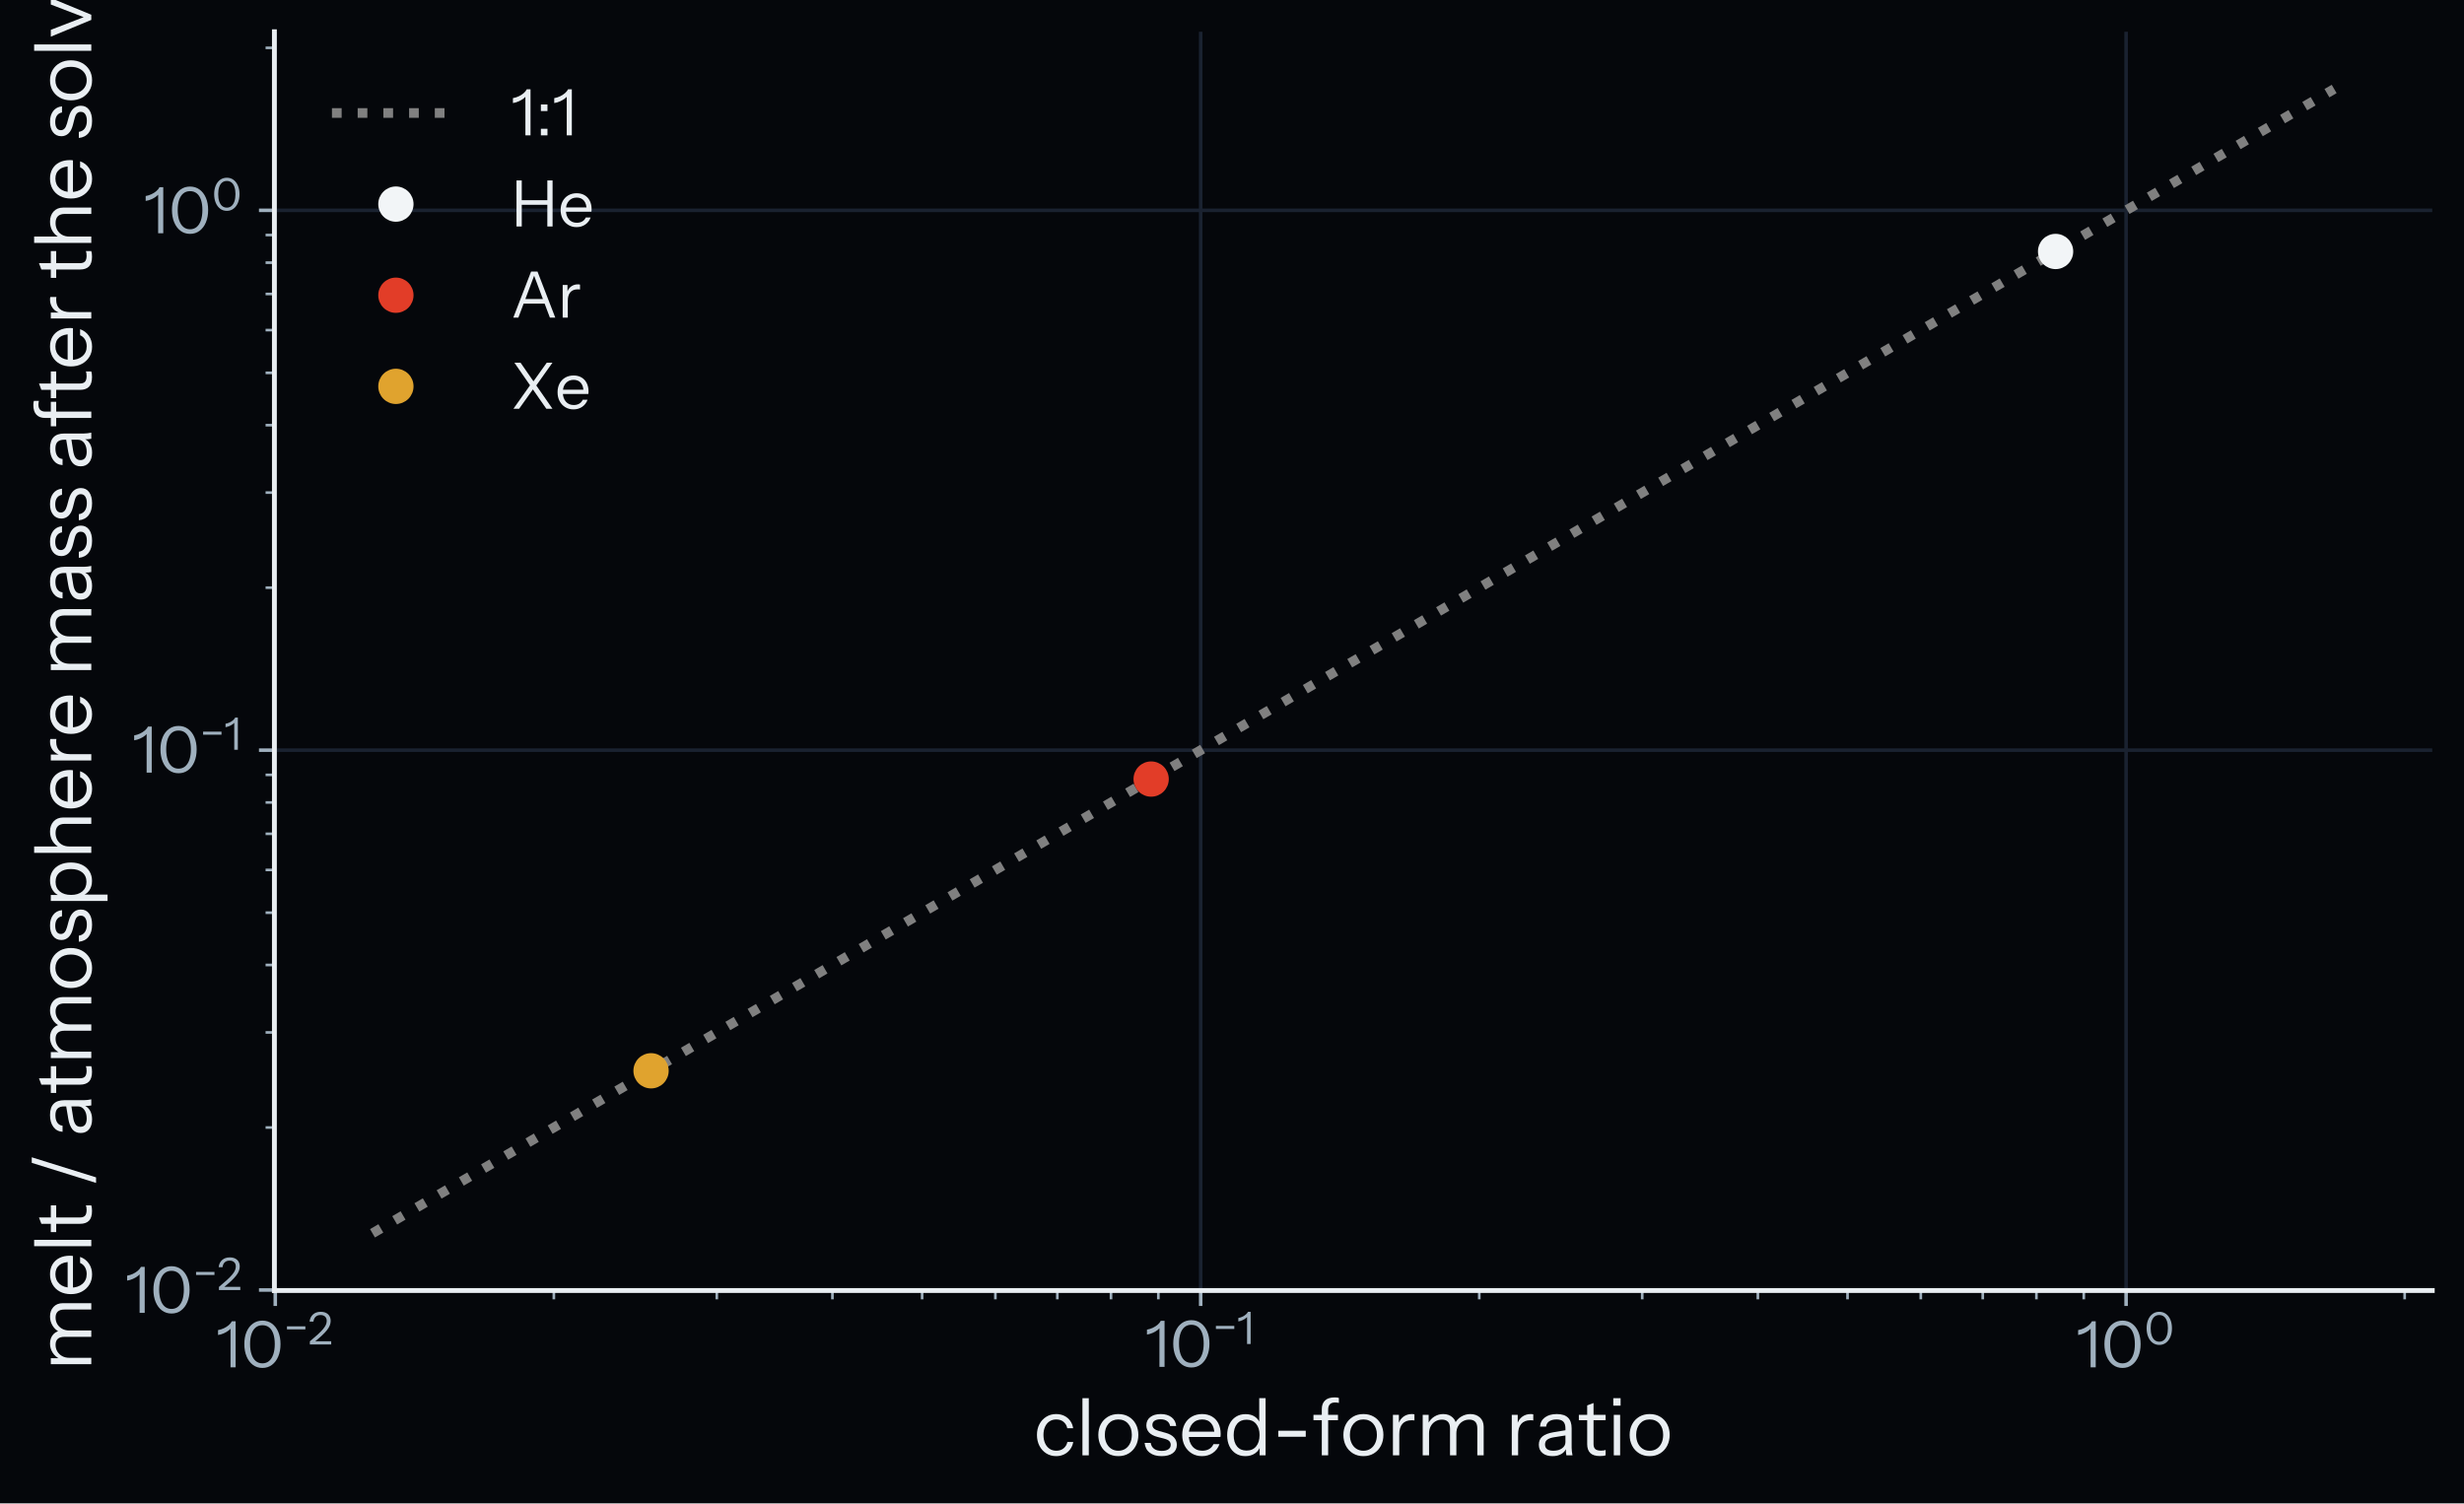
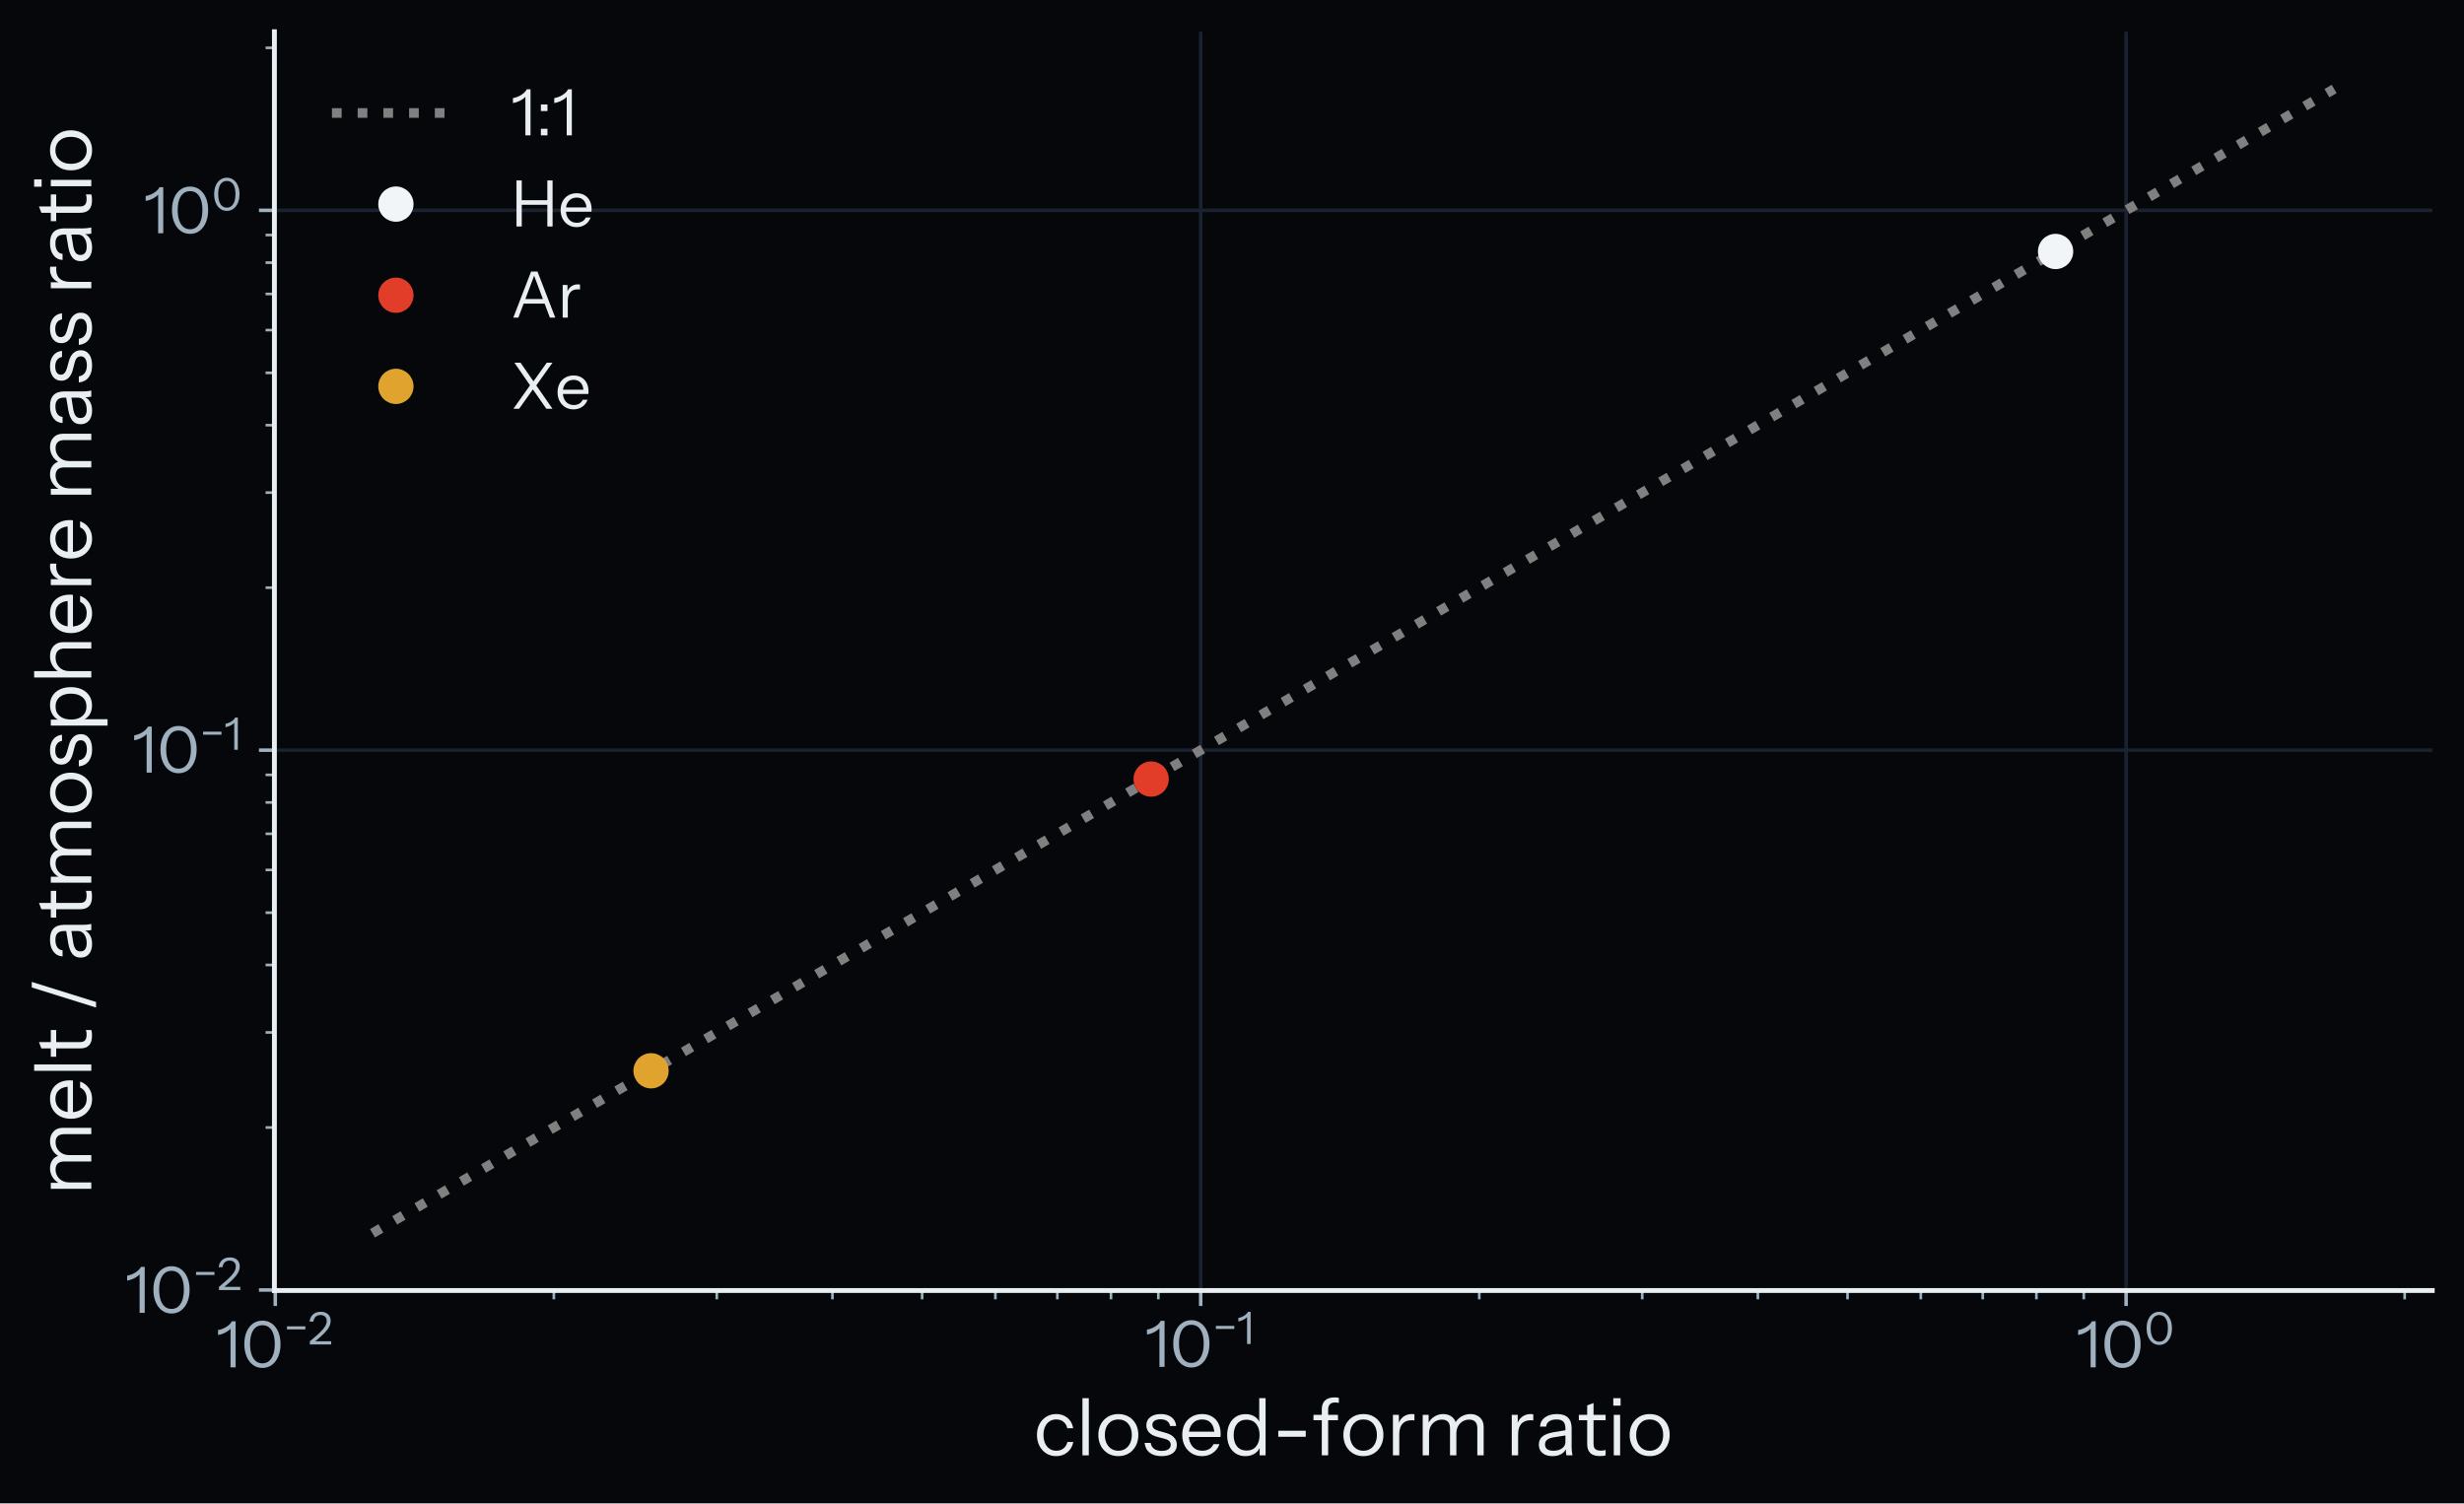
<svg xmlns="http://www.w3.org/2000/svg" xmlns:xlink="http://www.w3.org/1999/xlink" width="558.678pt" height="340.873pt" viewBox="0 0 558.678 340.873" version="1.1">
  <defs>
    <style type="text/css">*{stroke-linejoin: round; stroke-linecap: butt}</style>
  </defs>
  <g id="figure_1">
    <g id="patch_1">
      <path d="M 0 340.873  L 558.678 340.873  L 558.678 0  L 0 0  z " style="fill: #05070b" />
    </g>
    <g id="axes_1">
      <g id="patch_2">
        <path d="M 62.215 292.611  L 551.478 292.611  L 551.478 7.2  L 62.215 7.2  z " style="fill: #05070b" />
      </g>
      <g id="matplotlib.axis_1">
        <g id="xtick_1">
          <g id="line2d_1">
            <path d="M 62.415 292.611  L 62.415 7.2  " clip-path="url(#p4ab536fd97)" style="fill: none; stroke: #1a2230; stroke-width: 0.8; stroke-linecap: square" />
          </g>
          <g id="line2d_2">
            <defs>
              <path id="m2e974000b8" d="M 0 0  L 0 3.5  " style="stroke: #9fb0be; stroke-width: 0.8" />
            </defs>
            <g>
              <use xlink:href="#m2e974000b8" x="62.415" y="292.611" style="fill: #9fb0be; stroke: #9fb0be; stroke-width: 0.8" />
            </g>
          </g>
          <g id="text_1">
            <g style="fill: #9fb0be" transform="translate(49.00293 310.0509) scale(0.145 -0.145)">
              <defs>
                <path id="InstrumentSans-Regular-31" d="M 1440 0  L 1440 4083  L 1574 4051  Q 1498 3878 1280 3705  Q 1062 3533 777 3405  Q 493 3277 192 3232  L 192 3725  Q 493 3776 768 3904  Q 1043 4032 1257 4214  Q 1472 4397 1574 4608  L 1952 4608  L 1952 0  L 1440 0  z " transform="scale(0.015625)" />
                <path id="InstrumentSans-Regular-30" d="M 2131 -64  Q 1587 -64 1180 240  Q 774 544 547 1085  Q 320 1626 320 2323  Q 320 3021 544 3549  Q 768 4077 1177 4374  Q 1587 4672 2131 4672  Q 2675 4672 3081 4374  Q 3488 4077 3715 3549  Q 3942 3021 3942 2323  Q 3942 1619 3715 1081  Q 3488 544 3081 240  Q 2675 -64 2131 -64  z M 2131 397  Q 2522 397 2797 630  Q 3072 864 3219 1296  Q 3366 1728 3366 2330  Q 3366 2925 3222 3347  Q 3078 3770 2803 3990  Q 2528 4211 2131 4211  Q 1734 4211 1459 3987  Q 1184 3763 1040 3344  Q 896 2925 896 2330  Q 896 1728 1043 1293  Q 1190 858 1465 627  Q 1741 397 2131 397  z " transform="scale(0.015625)" />
                <path id="InstrumentSans-Regular-2212" d="M 384 2157  L 384 2592  L 3014 2592  L 3014 2157  L 384 2157  z " transform="scale(0.015625)" />
                <path id="InstrumentSans-Regular-32" d="M 256 0  L 256 448  Q 947 1018 1411 1446  Q 1875 1875 2153 2208  Q 2432 2541 2550 2819  Q 2669 3098 2669 3366  Q 2669 3763 2432 3987  Q 2195 4211 1779 4211  Q 1350 4211 1088 3968  Q 826 3725 768 3270  L 218 3270  Q 282 3898 701 4285  Q 1120 4672 1818 4672  Q 2464 4672 2848 4326  Q 3232 3981 3232 3379  Q 3232 3053 3107 2726  Q 2982 2400 2697 2041  Q 2413 1683 1949 1251  Q 1485 819 800 275  L 678 461  L 3309 461  L 3309 0  L 256 0  z " transform="scale(0.015625)" />
              </defs>
              <use xlink:href="#InstrumentSans-Regular-31" transform="translate(0 0.2)" />
              <use xlink:href="#InstrumentSans-Regular-30" transform="translate(39.09999 0.2)" />
              <use xlink:href="#InstrumentSans-Regular-2212" transform="translate(106.5925 35.9) scale(0.7)" />
              <use xlink:href="#InstrumentSans-Regular-32" transform="translate(143.7625 35.9) scale(0.7)" />
            </g>
          </g>
        </g>
        <g id="xtick_2">
          <g id="line2d_3">
            <path d="M 272.239 292.611  L 272.239 7.2  " clip-path="url(#p4ab536fd97)" style="fill: none; stroke: #1a2230; stroke-width: 0.8; stroke-linecap: square" />
          </g>
          <g id="line2d_4">
            <g>
              <use xlink:href="#m2e974000b8" x="272.239" y="292.611" style="fill: #9fb0be; stroke: #9fb0be; stroke-width: 0.8" />
            </g>
          </g>
          <g id="text_2">
            <g style="fill: #9fb0be" transform="translate(259.6244 310.0509) scale(0.145 -0.145)">
              <use xlink:href="#InstrumentSans-Regular-31" transform="translate(0 0.9)" />
              <use xlink:href="#InstrumentSans-Regular-30" transform="translate(39.09999 0.9)" />
              <use xlink:href="#InstrumentSans-Regular-2212" transform="translate(106.5925 36.6) scale(0.7)" />
              <use xlink:href="#InstrumentSans-Regular-31" transform="translate(143.7625 36.6) scale(0.7)" />
            </g>
          </g>
        </g>
        <g id="xtick_3">
          <g id="line2d_5">
            <path d="M 482.063 292.611  L 482.063 7.2  " clip-path="url(#p4ab536fd97)" style="fill: none; stroke: #1a2230; stroke-width: 0.8; stroke-linecap: square" />
          </g>
          <g id="line2d_6">
            <g>
              <use xlink:href="#m2e974000b8" x="482.063" y="292.611" style="fill: #9fb0be; stroke: #9fb0be; stroke-width: 0.8" />
            </g>
          </g>
          <g id="text_3">
            <g style="fill: #9fb0be" transform="translate(470.7534 310.0509) scale(0.145 -0.145)">
              <use xlink:href="#InstrumentSans-Regular-31" transform="translate(0 0.2)" />
              <use xlink:href="#InstrumentSans-Regular-30" transform="translate(39.09999 0.2)" />
              <use xlink:href="#InstrumentSans-Regular-30" transform="translate(106.5925 35.9) scale(0.7)" />
            </g>
          </g>
        </g>
        <g id="xtick_4">
          <g id="line2d_7">
            <defs>
              <path id="m95ef1ee253" d="M 0 0  L 0 2  " style="stroke: #9fb0be; stroke-width: 0.6" />
            </defs>
            <g>
              <use xlink:href="#m95ef1ee253" x="125.579" y="292.611" style="fill: #9fb0be; stroke: #9fb0be; stroke-width: 0.6" />
            </g>
          </g>
        </g>
        <g id="xtick_5">
          <g id="line2d_8">
            <g>
              <use xlink:href="#m95ef1ee253" x="162.527" y="292.611" style="fill: #9fb0be; stroke: #9fb0be; stroke-width: 0.6" />
            </g>
          </g>
        </g>
        <g id="xtick_6">
          <g id="line2d_9">
            <g>
              <use xlink:href="#m95ef1ee253" x="188.742" y="292.611" style="fill: #9fb0be; stroke: #9fb0be; stroke-width: 0.6" />
            </g>
          </g>
        </g>
        <g id="xtick_7">
          <g id="line2d_10">
            <g>
              <use xlink:href="#m95ef1ee253" x="209.076" y="292.611" style="fill: #9fb0be; stroke: #9fb0be; stroke-width: 0.6" />
            </g>
          </g>
        </g>
        <g id="xtick_8">
          <g id="line2d_11">
            <g>
              <use xlink:href="#m95ef1ee253" x="225.69" y="292.611" style="fill: #9fb0be; stroke: #9fb0be; stroke-width: 0.6" />
            </g>
          </g>
        </g>
        <g id="xtick_9">
          <g id="line2d_12">
            <g>
              <use xlink:href="#m95ef1ee253" x="239.737" y="292.611" style="fill: #9fb0be; stroke: #9fb0be; stroke-width: 0.6" />
            </g>
          </g>
        </g>
        <g id="xtick_10">
          <g id="line2d_13">
            <g>
              <use xlink:href="#m95ef1ee253" x="251.905" y="292.611" style="fill: #9fb0be; stroke: #9fb0be; stroke-width: 0.6" />
            </g>
          </g>
        </g>
        <g id="xtick_11">
          <g id="line2d_14">
            <g>
              <use xlink:href="#m95ef1ee253" x="262.638" y="292.611" style="fill: #9fb0be; stroke: #9fb0be; stroke-width: 0.6" />
            </g>
          </g>
        </g>
        <g id="xtick_12">
          <g id="line2d_15">
            <g>
              <use xlink:href="#m95ef1ee253" x="335.403" y="292.611" style="fill: #9fb0be; stroke: #9fb0be; stroke-width: 0.6" />
            </g>
          </g>
        </g>
        <g id="xtick_13">
          <g id="line2d_16">
            <g>
              <use xlink:href="#m95ef1ee253" x="372.351" y="292.611" style="fill: #9fb0be; stroke: #9fb0be; stroke-width: 0.6" />
            </g>
          </g>
        </g>
        <g id="xtick_14">
          <g id="line2d_17">
            <g>
              <use xlink:href="#m95ef1ee253" x="398.566" y="292.611" style="fill: #9fb0be; stroke: #9fb0be; stroke-width: 0.6" />
            </g>
          </g>
        </g>
        <g id="xtick_15">
          <g id="line2d_18">
            <g>
              <use xlink:href="#m95ef1ee253" x="418.9" y="292.611" style="fill: #9fb0be; stroke: #9fb0be; stroke-width: 0.6" />
            </g>
          </g>
        </g>
        <g id="xtick_16">
          <g id="line2d_19">
            <g>
              <use xlink:href="#m95ef1ee253" x="435.514" y="292.611" style="fill: #9fb0be; stroke: #9fb0be; stroke-width: 0.6" />
            </g>
          </g>
        </g>
        <g id="xtick_17">
          <g id="line2d_20">
            <g>
              <use xlink:href="#m95ef1ee253" x="449.561" y="292.611" style="fill: #9fb0be; stroke: #9fb0be; stroke-width: 0.6" />
            </g>
          </g>
        </g>
        <g id="xtick_18">
          <g id="line2d_21">
            <g>
              <use xlink:href="#m95ef1ee253" x="461.729" y="292.611" style="fill: #9fb0be; stroke: #9fb0be; stroke-width: 0.6" />
            </g>
          </g>
        </g>
        <g id="xtick_19">
          <g id="line2d_22">
            <g>
              <use xlink:href="#m95ef1ee253" x="472.462" y="292.611" style="fill: #9fb0be; stroke: #9fb0be; stroke-width: 0.6" />
            </g>
          </g>
        </g>
        <g id="xtick_20">
          <g id="line2d_23">
            <g>
              <use xlink:href="#m95ef1ee253" x="545.227" y="292.611" style="fill: #9fb0be; stroke: #9fb0be; stroke-width: 0.6" />
            </g>
          </g>
        </g>
        <g id="text_4">
          <g style="fill: #e9eef2" transform="translate(234.3952 329.9834) scale(0.18 -0.18)">
            <defs>
              <path id="InstrumentSans-Regular-63" d="M 1805 -64  Q 1357 -64 1008 157  Q 659 378 457 765  Q 256 1152 256 1645  Q 256 2138 457 2515  Q 659 2893 1008 3110  Q 1357 3328 1798 3328  Q 2163 3328 2454 3187  Q 2746 3046 2934 2787  Q 3123 2528 3174 2182  L 2701 2182  Q 2637 2496 2406 2694  Q 2176 2893 1811 2893  Q 1498 2893 1267 2739  Q 1037 2586 909 2304  Q 781 2022 781 1645  Q 781 1267 909 979  Q 1037 691 1270 531  Q 1504 371 1818 371  Q 2170 371 2406 566  Q 2643 762 2707 1075  L 3181 1075  Q 3123 736 2928 477  Q 2733 218 2445 77  Q 2157 -64 1805 -64  z " transform="scale(0.015625)" />
              <path id="InstrumentSans-Regular-6c" d="M 512 0  L 512 4608  L 1024 4608  L 1024 0  L 512 0  z " transform="scale(0.015625)" />
              <path id="InstrumentSans-Regular-6f" d="M 1869 -64  Q 1389 -64 1024 160  Q 659 384 457 771  Q 256 1158 256 1645  Q 256 2138 461 2515  Q 666 2893 1027 3110  Q 1389 3328 1869 3328  Q 2355 3328 2716 3110  Q 3078 2893 3280 2515  Q 3482 2138 3482 1645  Q 3482 1158 3280 771  Q 3078 384 2716 160  Q 2355 -64 1869 -64  z M 1869 371  Q 2202 371 2445 534  Q 2688 698 2822 986  Q 2957 1274 2957 1651  Q 2957 2214 2659 2553  Q 2362 2893 1869 2893  Q 1382 2893 1081 2553  Q 781 2214 781 1651  Q 781 1274 915 986  Q 1050 698 1296 534  Q 1542 371 1869 371  z " transform="scale(0.015625)" />
              <path id="InstrumentSans-Regular-73" d="M 1619 -64  Q 1018 -64 659 214  Q 301 493 250 1005  L 742 1005  Q 787 691 1017 524  Q 1248 358 1632 358  Q 1971 358 2163 486  Q 2355 614 2355 851  Q 2355 1018 2246 1142  Q 2138 1267 1811 1350  L 1286 1485  Q 838 1600 614 1840  Q 390 2080 390 2413  Q 390 2835 704 3081  Q 1018 3328 1555 3328  Q 2086 3328 2419 3072  Q 2752 2816 2797 2362  L 2304 2362  Q 2259 2624 2060 2765  Q 1862 2906 1536 2906  Q 1222 2906 1049 2787  Q 877 2669 877 2451  Q 877 2285 1001 2163  Q 1126 2042 1421 1958  L 1933 1818  Q 2387 1696 2617 1446  Q 2848 1197 2848 845  Q 2848 416 2521 176  Q 2195 -64 1619 -64  z " transform="scale(0.015625)" />
              <path id="InstrumentSans-Regular-65" d="M 1850 -64  Q 1382 -64 1024 157  Q 666 378 461 762  Q 256 1146 256 1645  Q 256 2144 457 2525  Q 659 2906 1024 3117  Q 1389 3328 1862 3328  Q 2317 3328 2653 3129  Q 2989 2931 3171 2572  Q 3354 2214 3354 1728  Q 3354 1664 3350 1606  Q 3347 1549 3334 1478  L 640 1478  L 640 1907  L 3021 1907  L 2854 1670  Q 2854 2259 2595 2576  Q 2336 2893 1862 2893  Q 1376 2893 1078 2557  Q 781 2221 781 1651  Q 781 1069 1078 720  Q 1376 371 1875 371  Q 2189 371 2425 508  Q 2662 646 2771 902  L 3258 902  Q 3098 454 2723 195  Q 2349 -64 1850 -64  z " transform="scale(0.015625)" />
              <path id="InstrumentSans-Regular-64" d="M 2886 0  L 2886 762  L 2950 742  Q 2829 371 2505 153  Q 2182 -64 1734 -64  Q 1293 -64 963 147  Q 634 358 451 736  Q 269 1114 269 1619  Q 269 2131 454 2515  Q 640 2899 973 3110  Q 1306 3322 1754 3322  Q 2214 3322 2528 3098  Q 2842 2874 2957 2464  L 2854 2451  L 2854 4608  L 3366 4608  L 3366 0  L 2886 0  z M 1830 384  Q 2323 384 2601 720  Q 2880 1056 2880 1638  Q 2880 2208 2598 2541  Q 2317 2874 1830 2874  Q 1344 2874 1069 2541  Q 794 2208 794 1619  Q 794 1043 1069 713  Q 1344 384 1830 384  z " transform="scale(0.015625)" />
              <path id="InstrumentSans-Regular-2d" d="M 512 1498  L 512 1984  L 2726 1984  L 2726 1498  L 512 1498  z " transform="scale(0.015625)" />
              <path id="InstrumentSans-Regular-66" d="M 781 0  L 781 3725  Q 781 4173 1040 4422  Q 1299 4672 1830 4672  Q 1958 4672 2032 4659  Q 2106 4646 2157 4627  L 2157 4224  Q 2112 4237 2032 4249  Q 1952 4262 1862 4262  Q 1568 4262 1430 4115  Q 1293 3968 1293 3699  L 1293 0  L 781 0  z M 109 2829  L 109 3264  L 2086 3264  L 2086 2829  L 109 2829  z " transform="scale(0.015625)" />
              <path id="InstrumentSans-Regular-72" d="M 512 0  L 512 3264  L 992 3264  L 992 2432  L 1024 2432  L 1024 0  L 512 0  z M 1024 1702  L 941 2477  Q 1056 2893 1350 3110  Q 1645 3328 2029 3328  Q 2189 3328 2246 3302  L 2246 2810  Q 2214 2822 2156 2825  Q 2099 2829 2016 2829  Q 1530 2829 1277 2537  Q 1024 2246 1024 1702  z " transform="scale(0.015625)" />
              <path id="InstrumentSans-Regular-6d" d="M 512 0  L 512 3264  L 992 3264  L 992 2496  L 1024 2496  L 1024 0  L 512 0  z M 2714 0  L 2714 2163  Q 2714 2534 2547 2707  Q 2381 2880 2067 2880  Q 1773 2880 1536 2739  Q 1299 2598 1161 2348  Q 1024 2099 1024 1766  L 941 2541  Q 1107 2906 1440 3117  Q 1773 3328 2163 3328  Q 2637 3328 2931 3049  Q 3226 2771 3226 2298  L 3226 0  L 2714 0  z M 4915 0  L 4915 2163  Q 4915 2534 4748 2707  Q 4582 2880 4269 2880  Q 3974 2880 3737 2739  Q 3501 2598 3363 2348  Q 3226 2099 3226 1766  L 3098 2541  Q 3264 2906 3609 3117  Q 3955 3328 4352 3328  Q 4826 3328 5126 3049  Q 5427 2771 5427 2298  L 5427 0  L 4915 0  z " transform="scale(0.015625)" />
              <path id="InstrumentSans-Regular-20" transform="scale(0.015625)" />
              <path id="InstrumentSans-Regular-61" d="M 2515 0  Q 2490 109 2480 249  Q 2470 390 2470 608  L 2438 608  L 2438 2170  Q 2438 2541 2268 2717  Q 2099 2893 1722 2893  Q 1350 2893 1129 2742  Q 909 2592 883 2317  L 390 2317  Q 422 2790 787 3059  Q 1152 3328 1741 3328  Q 2349 3328 2643 3040  Q 2938 2752 2938 2176  L 2938 608  Q 2938 467 2957 316  Q 2976 166 3008 0  L 2515 0  z M 1395 -64  Q 890 -64 592 182  Q 294 429 294 858  Q 294 1286 588 1523  Q 883 1760 1446 1856  L 2586 2048  L 2586 1626  L 1523 1459  Q 1165 1402 979 1267  Q 794 1133 794 877  Q 794 627 963 499  Q 1133 371 1466 371  Q 1894 371 2166 566  Q 2438 762 2438 1075  L 2522 621  Q 2419 294 2121 115  Q 1824 -64 1395 -64  z " transform="scale(0.015625)" />
              <path id="InstrumentSans-Regular-74" d="M 1818 -58  Q 1274 -58 1027 188  Q 781 435 781 902  L 781 4026  L 1293 4218  L 1293 909  Q 1293 634 1433 506  Q 1574 378 1894 378  Q 2022 378 2115 394  Q 2208 410 2266 435  L 2266 0  Q 2202 -26 2083 -42  Q 1965 -58 1818 -58  z M 109 2829  L 109 3264  L 2266 3264  L 2266 2829  L 109 2829  z " transform="scale(0.015625)" />
              <path id="InstrumentSans-Regular-69" d="M 512 0  L 512 3264  L 1024 3264  L 1024 0  L 512 0  z M 472 4006  L 472 4608  L 1061 4608  L 1061 4006  L 472 4006  z " transform="scale(0.015625)" />
            </defs>
            <use xlink:href="#InstrumentSans-Regular-63" />
            <use xlink:href="#InstrumentSans-Regular-6c" transform="translate(53.29999 0)" />
            <use xlink:href="#InstrumentSans-Regular-6f" transform="translate(77.29997 0)" />
            <use xlink:href="#InstrumentSans-Regular-73" transform="translate(135.7 0)" />
            <use xlink:href="#InstrumentSans-Regular-65" transform="translate(183 0)" />
            <use xlink:href="#InstrumentSans-Regular-64" transform="translate(239.3999 0)" />
            <use xlink:href="#InstrumentSans-Regular-2d" transform="translate(299.9999 0)" />
            <use xlink:href="#InstrumentSans-Regular-66" transform="translate(350.5999 0)" />
            <use xlink:href="#InstrumentSans-Regular-6f" transform="translate(385.9999 0)" />
            <use xlink:href="#InstrumentSans-Regular-72" transform="translate(444.3999 0)" />
            <use xlink:href="#InstrumentSans-Regular-6d" transform="translate(481.8999 0)" />
            <use xlink:href="#InstrumentSans-Regular-20" transform="translate(574.0999 0)" />
            <use xlink:href="#InstrumentSans-Regular-72" transform="translate(594.0999 0)" />
            <use xlink:href="#InstrumentSans-Regular-61" transform="translate(631.5999 0)" />
            <use xlink:href="#InstrumentSans-Regular-74" transform="translate(684.8998 0)" />
            <use xlink:href="#InstrumentSans-Regular-69" transform="translate(722.5998 0)" />
            <use xlink:href="#InstrumentSans-Regular-6f" transform="translate(746.5998 0)" />
          </g>
        </g>
      </g>
      <g id="matplotlib.axis_2">
        <g id="ytick_1">
          <g id="line2d_24">
            <path d="M 62.215 292.494  L 551.478 292.494  " clip-path="url(#p4ab536fd97)" style="fill: none; stroke: #1a2230; stroke-width: 0.8; stroke-linecap: square" />
          </g>
          <g id="line2d_25">
            <defs>
              <path id="m2f46859ac6" d="M 0 0  L -3.5 0  " style="stroke: #9fb0be; stroke-width: 0.8" />
            </defs>
            <g>
              <use xlink:href="#m2f46859ac6" x="62.215" y="292.494" style="fill: #9fb0be; stroke: #9fb0be; stroke-width: 0.8" />
            </g>
          </g>
          <g id="text_5">
            <g style="fill: #9fb0be" transform="translate(28.39 297.714) scale(0.145 -0.145)">
              <use xlink:href="#InstrumentSans-Regular-31" transform="translate(0 0.2)" />
              <use xlink:href="#InstrumentSans-Regular-30" transform="translate(39.09999 0.2)" />
              <use xlink:href="#InstrumentSans-Regular-2212" transform="translate(106.5925 35.9) scale(0.7)" />
              <use xlink:href="#InstrumentSans-Regular-32" transform="translate(143.7625 35.9) scale(0.7)" />
            </g>
          </g>
        </g>
        <g id="ytick_2">
          <g id="line2d_26">
            <path d="M 62.215 170.093  L 551.478 170.093  " clip-path="url(#p4ab536fd97)" style="fill: none; stroke: #1a2230; stroke-width: 0.8; stroke-linecap: square" />
          </g>
          <g id="line2d_27">
            <g>
              <use xlink:href="#m2f46859ac6" x="62.215" y="170.093" style="fill: #9fb0be; stroke: #9fb0be; stroke-width: 0.8" />
            </g>
          </g>
          <g id="text_6">
            <g style="fill: #9fb0be" transform="translate(29.985 175.3135) scale(0.145 -0.145)">
              <use xlink:href="#InstrumentSans-Regular-31" transform="translate(0 0.9)" />
              <use xlink:href="#InstrumentSans-Regular-30" transform="translate(39.09999 0.9)" />
              <use xlink:href="#InstrumentSans-Regular-2212" transform="translate(106.5925 36.6) scale(0.7)" />
              <use xlink:href="#InstrumentSans-Regular-31" transform="translate(143.7625 36.6) scale(0.7)" />
            </g>
          </g>
        </g>
        <g id="ytick_3">
          <g id="line2d_28">
            <path d="M 62.215 47.693  L 551.478 47.693  " clip-path="url(#p4ab536fd97)" style="fill: none; stroke: #1a2230; stroke-width: 0.8; stroke-linecap: square" />
          </g>
          <g id="line2d_29">
            <g>
              <use xlink:href="#m2f46859ac6" x="62.215" y="47.693" style="fill: #9fb0be; stroke: #9fb0be; stroke-width: 0.8" />
            </g>
          </g>
          <g id="text_7">
            <g style="fill: #9fb0be" transform="translate(32.595 52.913) scale(0.145 -0.145)">
              <use xlink:href="#InstrumentSans-Regular-31" transform="translate(0 0.2)" />
              <use xlink:href="#InstrumentSans-Regular-30" transform="translate(39.09999 0.2)" />
              <use xlink:href="#InstrumentSans-Regular-30" transform="translate(106.5925 35.9) scale(0.7)" />
            </g>
          </g>
        </g>
        <g id="ytick_4">
          <g id="line2d_30">
            <defs>
              <path id="m2263e3c42a" d="M 0 0  L -2 0  " style="stroke: #9fb0be; stroke-width: 0.6" />
            </defs>
            <g>
              <use xlink:href="#m2263e3c42a" x="62.215" y="255.648" style="fill: #9fb0be; stroke: #9fb0be; stroke-width: 0.6" />
            </g>
          </g>
        </g>
        <g id="ytick_5">
          <g id="line2d_31">
            <g>
              <use xlink:href="#m2263e3c42a" x="62.215" y="234.094" style="fill: #9fb0be; stroke: #9fb0be; stroke-width: 0.6" />
            </g>
          </g>
        </g>
        <g id="ytick_6">
          <g id="line2d_32">
            <g>
              <use xlink:href="#m2263e3c42a" x="62.215" y="218.802" style="fill: #9fb0be; stroke: #9fb0be; stroke-width: 0.6" />
            </g>
          </g>
        </g>
        <g id="ytick_7">
          <g id="line2d_33">
            <g>
              <use xlink:href="#m2263e3c42a" x="62.215" y="206.94" style="fill: #9fb0be; stroke: #9fb0be; stroke-width: 0.6" />
            </g>
          </g>
        </g>
        <g id="ytick_8">
          <g id="line2d_34">
            <g>
              <use xlink:href="#m2263e3c42a" x="62.215" y="197.248" style="fill: #9fb0be; stroke: #9fb0be; stroke-width: 0.6" />
            </g>
          </g>
        </g>
        <g id="ytick_9">
          <g id="line2d_35">
            <g>
              <use xlink:href="#m2263e3c42a" x="62.215" y="189.054" style="fill: #9fb0be; stroke: #9fb0be; stroke-width: 0.6" />
            </g>
          </g>
        </g>
        <g id="ytick_10">
          <g id="line2d_36">
            <g>
              <use xlink:href="#m2263e3c42a" x="62.215" y="181.955" style="fill: #9fb0be; stroke: #9fb0be; stroke-width: 0.6" />
            </g>
          </g>
        </g>
        <g id="ytick_11">
          <g id="line2d_37">
            <g>
              <use xlink:href="#m2263e3c42a" x="62.215" y="175.694" style="fill: #9fb0be; stroke: #9fb0be; stroke-width: 0.6" />
            </g>
          </g>
        </g>
        <g id="ytick_12">
          <g id="line2d_38">
            <g>
              <use xlink:href="#m2263e3c42a" x="62.215" y="133.247" style="fill: #9fb0be; stroke: #9fb0be; stroke-width: 0.6" />
            </g>
          </g>
        </g>
        <g id="ytick_13">
          <g id="line2d_39">
            <g>
              <use xlink:href="#m2263e3c42a" x="62.215" y="111.694" style="fill: #9fb0be; stroke: #9fb0be; stroke-width: 0.6" />
            </g>
          </g>
        </g>
        <g id="ytick_14">
          <g id="line2d_40">
            <g>
              <use xlink:href="#m2263e3c42a" x="62.215" y="96.401" style="fill: #9fb0be; stroke: #9fb0be; stroke-width: 0.6" />
            </g>
          </g>
        </g>
        <g id="ytick_15">
          <g id="line2d_41">
            <g>
              <use xlink:href="#m2263e3c42a" x="62.215" y="84.539" style="fill: #9fb0be; stroke: #9fb0be; stroke-width: 0.6" />
            </g>
          </g>
        </g>
        <g id="ytick_16">
          <g id="line2d_42">
            <g>
              <use xlink:href="#m2263e3c42a" x="62.215" y="74.847" style="fill: #9fb0be; stroke: #9fb0be; stroke-width: 0.6" />
            </g>
          </g>
        </g>
        <g id="ytick_17">
          <g id="line2d_43">
            <g>
              <use xlink:href="#m2263e3c42a" x="62.215" y="66.653" style="fill: #9fb0be; stroke: #9fb0be; stroke-width: 0.6" />
            </g>
          </g>
        </g>
        <g id="ytick_18">
          <g id="line2d_44">
            <g>
              <use xlink:href="#m2263e3c42a" x="62.215" y="59.555" style="fill: #9fb0be; stroke: #9fb0be; stroke-width: 0.6" />
            </g>
          </g>
        </g>
        <g id="ytick_19">
          <g id="line2d_45">
            <g>
              <use xlink:href="#m2263e3c42a" x="62.215" y="53.294" style="fill: #9fb0be; stroke: #9fb0be; stroke-width: 0.6" />
            </g>
          </g>
        </g>
        <g id="ytick_20">
          <g id="line2d_46">
            <g>
              <use xlink:href="#m2263e3c42a" x="62.215" y="10.847" style="fill: #9fb0be; stroke: #9fb0be; stroke-width: 0.6" />
            </g>
          </g>
        </g>
        <g id="text_8">
-           <g style="fill: #e9eef2" transform="translate(20.7 310.7495) rotate(-90) scale(0.18 -0.18)">
+           <g style="fill: #e9eef2" transform="translate(20.7 270.985) rotate(-90) scale(0.18 -0.18)">
            <defs>
              <path id="InstrumentSans-Regular-2f" d="M 384 -384  L 2003 4800  L 2451 4800  L 832 -384  L 384 -384  z " transform="scale(0.015625)" />
              <path id="InstrumentSans-Regular-70" d="M 2125 -58  Q 1664 -58 1350 166  Q 1037 390 922 800  L 1024 813  L 1024 -1312  L 512 -1312  L 512 3264  L 992 3264  L 992 2502  L 922 2522  Q 1043 2899 1382 3113  Q 1722 3328 2170 3328  Q 2605 3328 2928 3117  Q 3251 2906 3430 2528  Q 3610 2150 3610 1645  Q 3610 1133 3424 749  Q 3238 365 2905 153  Q 2573 -58 2125 -58  z M 2048 390  Q 2534 390 2809 726  Q 3085 1062 3085 1645  Q 3085 2221 2809 2550  Q 2534 2880 2048 2880  Q 1562 2880 1280 2544  Q 998 2208 998 1626  Q 998 1056 1280 723  Q 1562 390 2048 390  z " transform="scale(0.015625)" />
              <path id="InstrumentSans-Regular-68" d="M 512 0  L 512 4608  L 1024 4608  L 1024 0  L 512 0  z M 2848 0  L 2848 2138  Q 2848 2509 2662 2694  Q 2477 2880 2112 2880  Q 1792 2880 1545 2739  Q 1299 2598 1161 2348  Q 1024 2099 1024 1766  L 941 2541  Q 1107 2906 1449 3117  Q 1792 3328 2227 3328  Q 2739 3328 3049 3037  Q 3360 2746 3360 2272  L 3360 0  L 2848 0  z " transform="scale(0.015625)" />
-               <path id="InstrumentSans-Regular-76" d="M 1466 0  L 115 3264  L 666 3264  L 1792 346  L 1587 346  L 2707 3264  L 3232 3264  L 1882 0  L 1466 0  z " transform="scale(0.015625)" />
            </defs>
            <use xlink:href="#InstrumentSans-Regular-6d" />
            <use xlink:href="#InstrumentSans-Regular-65" transform="translate(92.19998 0)" />
            <use xlink:href="#InstrumentSans-Regular-6c" transform="translate(148.6 0)" />
            <use xlink:href="#InstrumentSans-Regular-74" transform="translate(172.6 0)" />
            <use xlink:href="#InstrumentSans-Regular-20" transform="translate(210.3 0)" />
            <use xlink:href="#InstrumentSans-Regular-2f" transform="translate(230.2999 0)" />
            <use xlink:href="#InstrumentSans-Regular-20" transform="translate(274.5999 0)" />
            <use xlink:href="#InstrumentSans-Regular-61" transform="translate(294.5999 0)" />
            <use xlink:href="#InstrumentSans-Regular-74" transform="translate(347.8999 0)" />
            <use xlink:href="#InstrumentSans-Regular-6d" transform="translate(385.5999 0)" />
            <use xlink:href="#InstrumentSans-Regular-6f" transform="translate(477.7999 0)" />
            <use xlink:href="#InstrumentSans-Regular-73" transform="translate(536.1999 0)" />
            <use xlink:href="#InstrumentSans-Regular-70" transform="translate(583.4999 0)" />
            <use xlink:href="#InstrumentSans-Regular-68" transform="translate(644.0999 0)" />
            <use xlink:href="#InstrumentSans-Regular-65" transform="translate(703.9998 0)" />
            <use xlink:href="#InstrumentSans-Regular-72" transform="translate(760.3998 0)" />
            <use xlink:href="#InstrumentSans-Regular-65" transform="translate(797.8998 0)" />
            <use xlink:href="#InstrumentSans-Regular-20" transform="translate(854.2998 0)" />
            <use xlink:href="#InstrumentSans-Regular-6d" transform="translate(874.2998 0)" />
            <use xlink:href="#InstrumentSans-Regular-61" transform="translate(966.4998 0)" />
            <use xlink:href="#InstrumentSans-Regular-73" transform="translate(1019.8 0)" />
            <use xlink:href="#InstrumentSans-Regular-73" transform="translate(1067.1 0)" />
            <use xlink:href="#InstrumentSans-Regular-20" transform="translate(1114.4 0)" />
-             <use xlink:href="#InstrumentSans-Regular-61" transform="translate(1134.4 0)" />
-             <use xlink:href="#InstrumentSans-Regular-66" transform="translate(1187.7 0)" />
-             <use xlink:href="#InstrumentSans-Regular-74" transform="translate(1223.1 0)" />
-             <use xlink:href="#InstrumentSans-Regular-65" transform="translate(1260.8 0)" />
-             <use xlink:href="#InstrumentSans-Regular-72" transform="translate(1317.2 0)" />
-             <use xlink:href="#InstrumentSans-Regular-20" transform="translate(1354.7 0)" />
-             <use xlink:href="#InstrumentSans-Regular-74" transform="translate(1374.7 0)" />
-             <use xlink:href="#InstrumentSans-Regular-68" transform="translate(1412.4 0)" />
-             <use xlink:href="#InstrumentSans-Regular-65" transform="translate(1472.3 0)" />
-             <use xlink:href="#InstrumentSans-Regular-20" transform="translate(1528.7 0)" />
-             <use xlink:href="#InstrumentSans-Regular-73" transform="translate(1548.7 0)" />
-             <use xlink:href="#InstrumentSans-Regular-6f" transform="translate(1596 0)" />
-             <use xlink:href="#InstrumentSans-Regular-6c" transform="translate(1654.4 0)" />
-             <use xlink:href="#InstrumentSans-Regular-76" transform="translate(1678.4 0)" />
-             <use xlink:href="#InstrumentSans-Regular-65" transform="translate(1730.7 0)" />
+             <use xlink:href="#InstrumentSans-Regular-72" transform="translate(1134.4 0)" />
+             <use xlink:href="#InstrumentSans-Regular-61" transform="translate(1171.9 0)" />
+             <use xlink:href="#InstrumentSans-Regular-74" transform="translate(1225.2 0)" />
+             <use xlink:href="#InstrumentSans-Regular-69" transform="translate(1262.9 0)" />
+             <use xlink:href="#InstrumentSans-Regular-6f" transform="translate(1286.9 0)" />
          </g>
        </g>
      </g>
      <g id="line2d_47">
        <path d="M 84.454 279.638  L 529.239 20.173  " clip-path="url(#p4ab536fd97)" style="fill: none; stroke-dasharray: 2.2,3.63; stroke-dashoffset: 0; stroke: #808080; stroke-width: 2.2" />
      </g>
      <g id="line2d_48">
        <defs>
          <path id="m25a5a5b916" d="M 0 3.5  C 0.928 3.5 1.819 3.131 2.475 2.475  C 3.131 1.819 3.5 0.928 3.5 0  C 3.5 -0.928 3.131 -1.819 2.475 -2.475  C 1.819 -3.131 0.928 -3.5 0 -3.5  C -0.928 -3.5 -1.819 -3.131 -2.475 -2.475  C -3.131 -1.819 -3.5 -0.928 -3.5 0  C -3.5 0.928 -3.131 1.819 -2.475 2.475  C -1.819 3.131 -0.928 3.5 0 3.5  z " style="stroke: #f2f5f7" />
        </defs>
        <g clip-path="url(#p4ab536fd97)">
          <use xlink:href="#m25a5a5b916" x="466.076" y="57.019" style="fill: #f2f5f7; stroke: #f2f5f7" />
        </g>
      </g>
      <g id="line2d_49">
        <defs>
          <path id="m21a0762dc7" d="M 0 3.5  C 0.928 3.5 1.819 3.131 2.475 2.475  C 3.131 1.819 3.5 0.928 3.5 0  C 3.5 -0.928 3.131 -1.819 2.475 -2.475  C 1.819 -3.131 0.928 -3.5 0 -3.5  C -0.928 -3.5 -1.819 -3.131 -2.475 -2.475  C -3.131 -1.819 -3.5 -0.928 -3.5 0  C -3.5 0.928 -3.131 1.819 -2.475 2.475  C -1.819 3.131 -0.928 3.5 0 3.5  z " style="stroke: #e23d28" />
        </defs>
        <g clip-path="url(#p4ab536fd97)">
          <use xlink:href="#m21a0762dc7" x="261.007" y="176.646" style="fill: #e23d28; stroke: #e23d28" />
        </g>
      </g>
      <g id="line2d_50">
        <defs>
          <path id="m2d13be8a0a" d="M 0 3.5  C 0.928 3.5 1.819 3.131 2.475 2.475  C 3.131 1.819 3.5 0.928 3.5 0  C 3.5 -0.928 3.131 -1.819 2.475 -2.475  C 1.819 -3.131 0.928 -3.5 0 -3.5  C -0.928 -3.5 -1.819 -3.131 -2.475 -2.475  C -3.131 -1.819 -3.5 -0.928 -3.5 0  C -3.5 0.928 -3.131 1.819 -2.475 2.475  C -1.819 3.131 -0.928 3.5 0 3.5  z " style="stroke: #e0a32e" />
        </defs>
        <g clip-path="url(#p4ab536fd97)">
          <use xlink:href="#m2d13be8a0a" x="147.618" y="242.791" style="fill: #e0a32e; stroke: #e0a32e" />
        </g>
      </g>
      <g id="patch_3">
        <path d="M 62.215 292.611  L 62.215 7.2  " style="fill: none; stroke: #e9eef2; stroke-width: 1.1; stroke-linejoin: miter; stroke-linecap: square" />
      </g>
      <g id="patch_4">
        <path d="M 62.215 292.611  L 551.478 292.611  " style="fill: none; stroke: #e9eef2; stroke-width: 1.1; stroke-linejoin: miter; stroke-linecap: square" />
      </g>
      <g id="legend_1">
        <g id="line2d_51">
          <path d="M 75.265 25.615  L 89.765 25.615  L 104.265 25.615  " style="fill: none; stroke-dasharray: 2.2,3.63; stroke-dashoffset: 0; stroke: #808080; stroke-width: 2.2" />
        </g>
        <g id="text_9">
          <g style="fill: #e9eef2" transform="translate(115.865 30.69) scale(0.145 -0.145)">
            <defs>
              <path id="InstrumentSans-Regular-3a" d="M 486 0  L 486 659  L 1146 659  L 1146 0  L 486 0  z M 486 2432  L 486 3091  L 1146 3091  L 1146 2432  L 486 2432  z " transform="scale(0.015625)" />
            </defs>
            <use xlink:href="#InstrumentSans-Regular-31" />
            <use xlink:href="#InstrumentSans-Regular-3a" transform="translate(39.09999 0)" />
            <use xlink:href="#InstrumentSans-Regular-31" transform="translate(64.59998 0)" />
          </g>
        </g>
        <g id="line2d_52">
          <g>
            <use xlink:href="#m25a5a5b916" x="89.765" y="46.278" style="fill: #f2f5f7; stroke: #f2f5f7" />
          </g>
        </g>
        <g id="text_10">
          <g style="fill: #e9eef2" transform="translate(115.865 51.3525) scale(0.145 -0.145)">
            <defs>
              <path id="InstrumentSans-Regular-48" d="M 550 0  L 550 4608  L 1075 4608  L 1075 0  L 550 0  z M 3635 0  L 3635 4608  L 4160 4608  L 4160 0  L 3635 0  z M 819 2630  L 3866 2630  L 3866 2170  L 819 2170  L 819 2630  z " transform="scale(0.015625)" />
            </defs>
            <use xlink:href="#InstrumentSans-Regular-48" />
            <use xlink:href="#InstrumentSans-Regular-65" transform="translate(73.59999 0)" />
          </g>
        </g>
        <g id="line2d_53">
          <g>
            <use xlink:href="#m21a0762dc7" x="89.765" y="66.94" style="fill: #e23d28; stroke: #e23d28" />
          </g>
        </g>
        <g id="text_11">
          <g style="fill: #e9eef2" transform="translate(115.865 72.015) scale(0.145 -0.145)">
            <defs>
              <path id="InstrumentSans-Regular-41" d="M 230 0  L 2010 4608  L 2470 4608  L 736 0  L 230 0  z M 3891 0  L 2157 4608  L 2650 4608  L 4429 0  L 3891 0  z M 1114 1862  L 3520 1862  L 3520 1402  L 1114 1402  L 1114 1862  z " transform="scale(0.015625)" />
            </defs>
            <use xlink:href="#InstrumentSans-Regular-41" />
            <use xlink:href="#InstrumentSans-Regular-72" transform="translate(72.79999 0)" />
          </g>
        </g>
        <g id="line2d_54">
          <g>
            <use xlink:href="#m2d13be8a0a" x="89.765" y="87.603" style="fill: #e0a32e; stroke: #e0a32e" />
          </g>
        </g>
        <g id="text_12">
          <g style="fill: #e9eef2" transform="translate(115.865 92.6775) scale(0.145 -0.145)">
            <defs>
              <path id="InstrumentSans-Regular-58" d="M 3533 0  L 2035 2157  L 339 4608  L 954 4608  L 2368 2566  L 4147 0  L 3533 0  z M 2106 2547  L 3578 4608  L 4147 4608  L 2387 2131  L 2106 2547  z M 2310 2106  L 813 0  L 243 0  L 2029 2522  L 2310 2106  z " transform="scale(0.015625)" />
            </defs>
            <use xlink:href="#InstrumentSans-Regular-58" />
            <use xlink:href="#InstrumentSans-Regular-65" transform="translate(68.79999 0)" />
          </g>
        </g>
      </g>
    </g>
  </g>
  <defs>
    <clipPath id="p4ab536fd97">
      <rect x="62.215" y="7.2" width="489.263" height="285.411" />
    </clipPath>
  </defs>
</svg>
